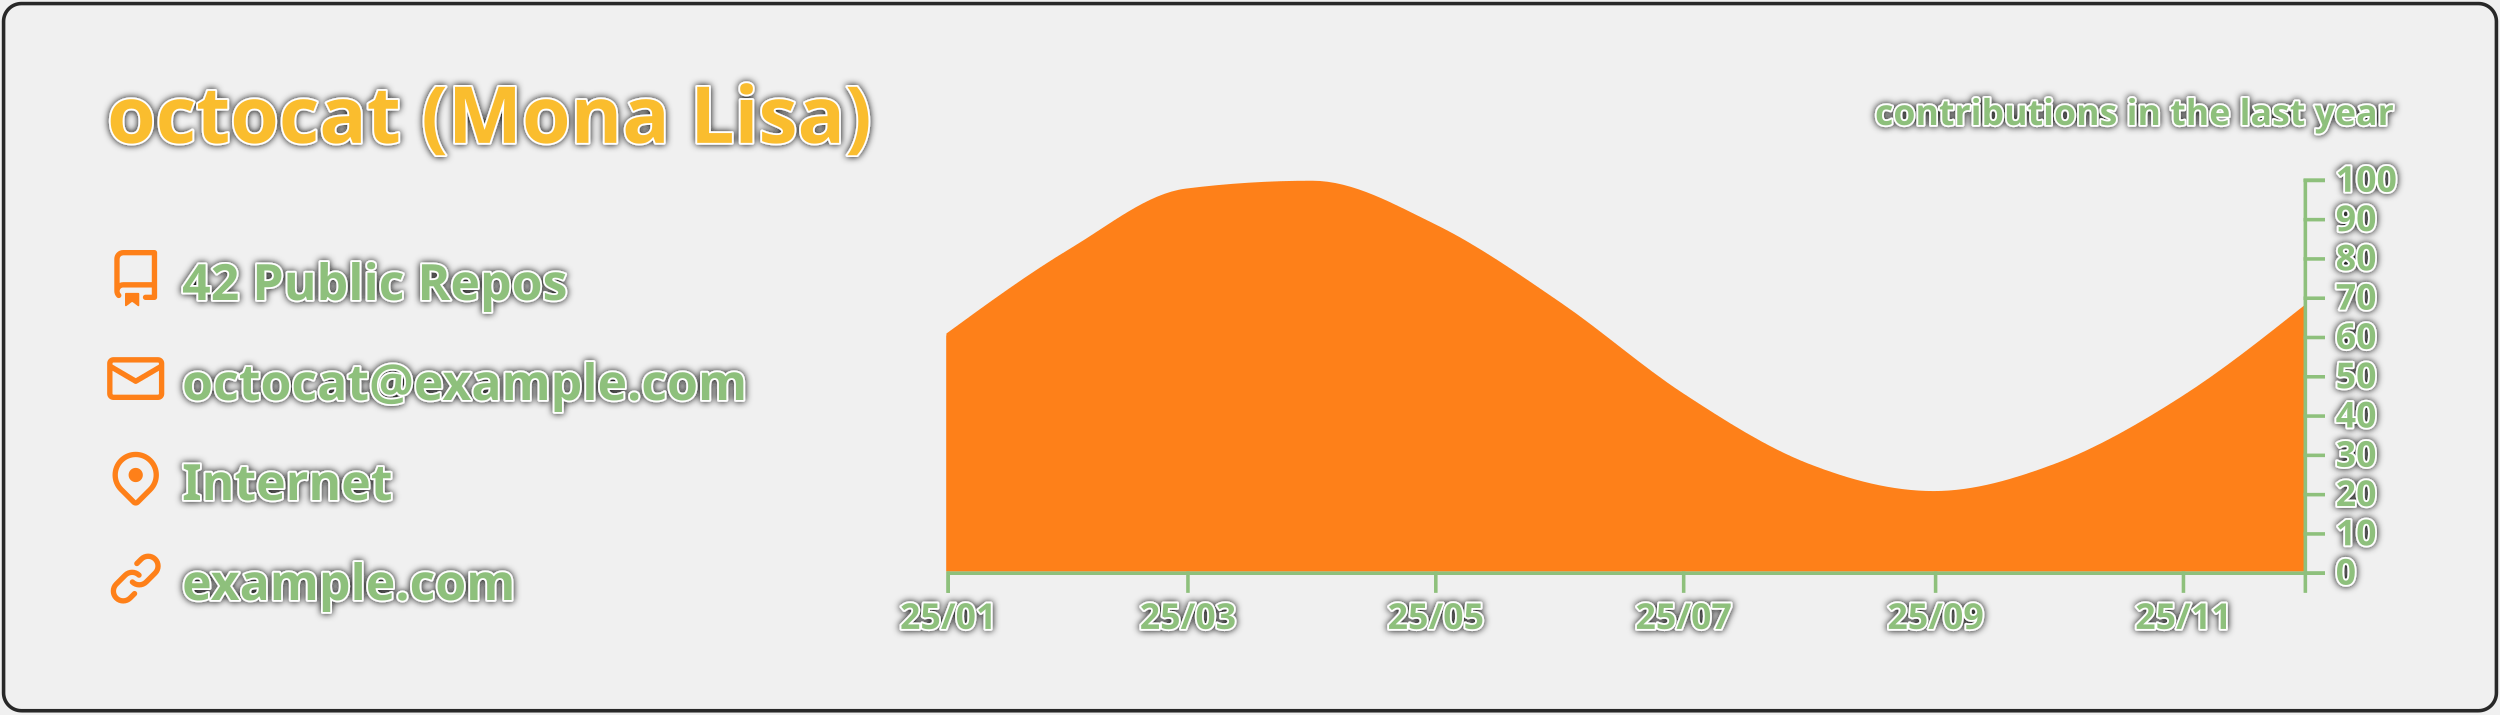
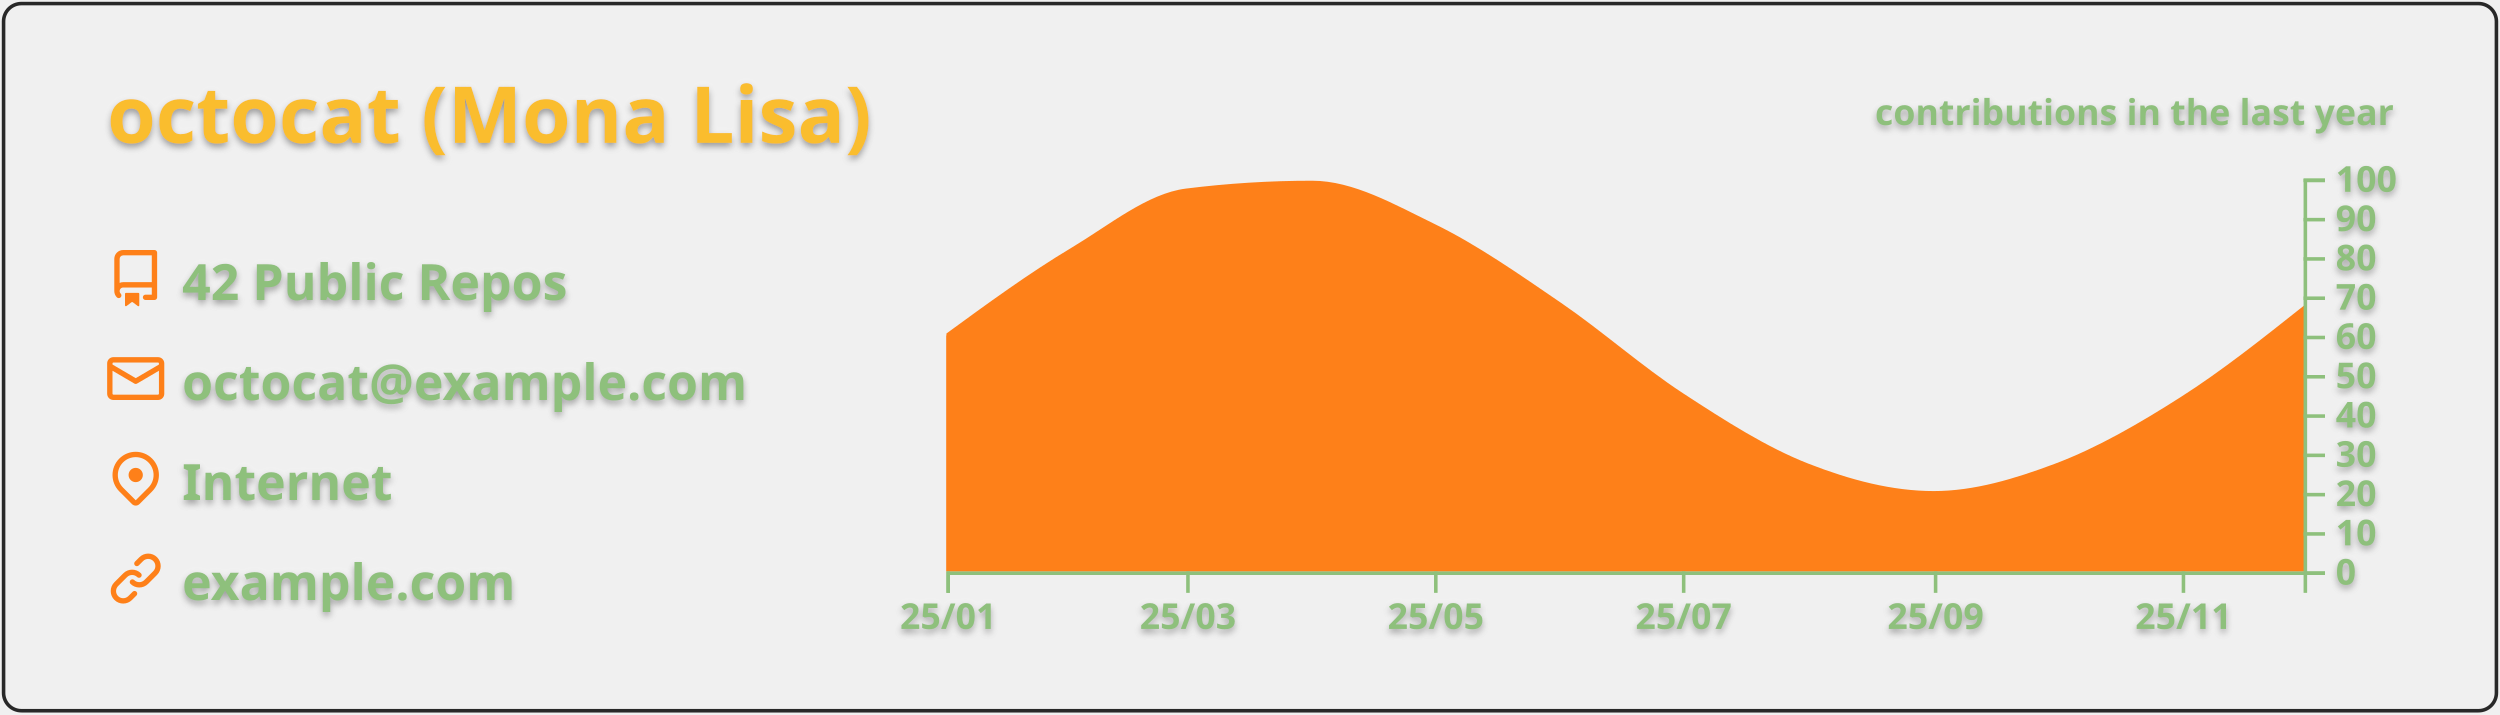
<svg xmlns="http://www.w3.org/2000/svg" width="700" height="200" viewBox="0 0 700 200">
  <style>* {
          font-family: 'Segoe UI', Ubuntu, "Helvetica Neue", Sans-Serif
        }
        text {
          font-weight: 600;
-           paint-order: stroke fill;
-           stroke: #fff;
-           stroke-width: 1px;
-           stroke-linejoin: round;
-           filter: drop-shadow(0 0 1px #111);
+           filter: drop-shadow(0 1px 1px rgba(0, 0, 0, 0.65)) drop-shadow(0 0 1px rgba(255, 255, 255, 0.55));
        }</style>
  <g class="gpsc-root">
    <rect x="1" y="1" rx="5" ry="5" height="99%" width="99.714%" stroke="#282828" stroke-width="1" fill="#ffffff00" stroke-opacity="1" />
    <text x="30" y="40" class="gpsc-item" style="--gpsc-i: 0; font-size: 22px; fill: #fabd2f;">octocat (Mona Lisa)</text>
    <g transform="translate(0,40)">
      <g transform="translate(30,30)">
        <g class="gpsc-item" style="--gpsc-i: 0;">
          <g transform="translate(0,0)" width="14" height="14" fill="#fe8019">
            <path fill-rule="evenodd" d="M2 2.5A2.5 2.5 0 014.5 0h8.75a.75.75 0 01.75.75v12.5a.75.75 0 01-.75.75h-2.5a.75.75 0 110-1.5h1.75v-2h-8a1 1 0 00-.714 1.7.75.75 0 01-1.072 1.05A2.495 2.495 0 012 11.5v-9zm10.5-1V9h-8c-.356 0-.694.074-1 .208V2.5a1 1 0 011-1h8zM5 12.25v3.25a.25.25 0 00.4.2l1.45-1.087a.25.25 0 01.3 0L8.6 15.7a.25.25 0 00.4-.2v-3.25a.25.25 0 00-.25-.25h-3.5a.25.25 0 00-.25.25z" />
          </g>
        </g>
        <g class="gpsc-item" style="--gpsc-i: 1;">
          <g transform="translate(0,28)" width="14" height="14" fill="#fe8019">
            <path fill-rule="evenodd" d="M1.75 2A1.75 1.75 0 000 3.75v.736a.75.75 0 000 .027v7.737C0 13.216.784 14 1.75 14h12.5A1.75 1.75 0 0016 12.25v-8.5A1.75 1.75 0 0014.25 2H1.75zM14.5 4.07v-.32a.25.25 0 00-.25-.25H1.75a.25.25 0 00-.25.25v.32L8 7.88l6.5-3.81zm-13 1.74v6.441c0 .138.112.25.25.25h12.5a.25.25 0 00.25-.25V5.809L8.38 9.397a.75.75 0 01-.76 0L1.5 5.809z" />
          </g>
        </g>
        <g class="gpsc-item" style="--gpsc-i: 2;">
          <g transform="translate(0,56)" width="14" height="14" fill="#fe8019">
            <path fill-rule="evenodd" d="M11.536 3.464a5 5 0 010 7.072L8 14.07l-3.536-3.535a5 5 0 117.072-7.072v.001zm1.06 8.132a6.5 6.5 0 10-9.192 0l3.535 3.536a1.5 1.5 0 002.122 0l3.535-3.536zM8 9a2 2 0 100-4 2 2 0 000 4z" />
          </g>
        </g>
        <g class="gpsc-item" style="--gpsc-i: 3;">
          <g transform="translate(0,84)" width="14" height="14" fill="#fe8019">
            <path fill-rule="evenodd" d="M7.775 3.275a.75.75 0 001.06 1.06l1.25-1.25a2 2 0 112.83 2.83l-2.5 2.5a2 2 0 01-2.83 0 .75.75 0 00-1.06 1.06 3.5 3.5 0 004.95 0l2.5-2.5a3.5 3.5 0 00-4.95-4.95l-1.25 1.25zm-4.69 9.64a2 2 0 010-2.83l2.5-2.5a2 2 0 012.83 0 .75.75 0 001.06-1.06 3.5 3.5 0 00-4.95 0l-2.5 2.5a3.5 3.5 0 004.95 4.95l1.25-1.25a.75.75 0 00-1.06-1.06l-1.25 1.25a2 2 0 01-2.83 0z" />
          </g>
        </g>
        <text x="21" y="14" class="gpsc-item" style="--gpsc-i: 0; fill: #8ec07c; font-size: 14px;">42 Public Repos</text>
        <text x="21" y="42" class="gpsc-item" style="--gpsc-i: 1; fill: #8ec07c; font-size: 14px;">octocat@example.com</text>
        <text x="21" y="70" class="gpsc-item" style="--gpsc-i: 2; fill: #8ec07c; font-size: 14px;">Internet</text>
        <text x="21" y="98" class="gpsc-item" style="--gpsc-i: 3; fill: #8ec07c; font-size: 14px;">example.com</text>
      </g>
      <g color="#fe8019" transform="translate(295,10)">
        <clipPath id="gpsc-reveal-clip">
          <rect class="gpsc-reveal" x="-30" y="0" width="410" height="110" style="--gpsc-w: 410px; --gpsc-i: 4;" />
        </clipPath>
        <g clip-path="url(#gpsc-reveal-clip)" class="gpsc-chart" style="--gpsc-i: 4;">
          <path transform="translate(-30,0)" stroke="#fe8019" fill="#fe8019" opacity="1" d="M0,44C11.756,35.414,23.513,26.828,35.269,19.8C45.888,13.452,56.507,4.625,67.126,3.3C78.882,1.833,90.639,1.1,102.395,1.1C113.772,1.1,125.15,7.66,136.527,13.2C148.283,18.925,160.04,27.165,171.796,35.2C183.174,42.976,194.551,53.073,205.928,60.5C217.685,68.175,229.441,75.717,241.198,80.3C252.954,84.883,264.711,88,276.467,88C287.844,88,299.222,84.571,310.599,80.3C322.355,75.887,334.112,69.094,345.868,61.6C357.246,54.348,368.623,45.324,380,36.3L380,110C368.623,110,357.246,110,345.868,110C334.112,110,322.355,110,310.599,110C299.222,110,287.844,110,276.467,110C264.711,110,252.954,110,241.198,110C229.441,110,217.685,110,205.928,110C194.551,110,183.174,110,171.796,110C160.04,110,148.283,110,136.527,110C125.15,110,113.772,110,102.395,110C90.639,110,78.882,110,67.126,110C56.507,110,45.888,110,35.269,110C23.513,110,11.756,110,0,110Z" />
        </g>
        <g color="#8ec07c" transform="translate(-30,110)" fill="none" font-size="10" font-family="sans-serif" text-anchor="middle">
          <path class="domain" stroke="currentColor" d="M0.5,6V0.5H380.5V6" />
          <g class="tick" opacity="1" transform="translate(0.5,0)">
            <line stroke="currentColor" y2="6" />
            <text fill="currentColor" y="9" dy="0.71em">25/01</text>
          </g>
          <g class="tick" opacity="1" transform="translate(67.62575,0)">
            <line stroke="currentColor" y2="6" />
            <text fill="currentColor" y="9" dy="0.71em">25/03</text>
          </g>
          <g class="tick" opacity="1" transform="translate(137.0269,0)">
            <line stroke="currentColor" y2="6" />
            <text fill="currentColor" y="9" dy="0.71em">25/05</text>
          </g>
          <g class="tick" opacity="1" transform="translate(206.4281,0)">
            <line stroke="currentColor" y2="6" />
            <text fill="currentColor" y="9" dy="0.71em">25/07</text>
          </g>
          <g class="tick" opacity="1" transform="translate(276.9671,0)">
            <line stroke="currentColor" y2="6" />
            <text fill="currentColor" y="9" dy="0.71em">25/09</text>
          </g>
          <g class="tick" opacity="1" transform="translate(346.3683,0)">
            <line stroke="currentColor" y2="6" />
            <text fill="currentColor" y="9" dy="0.71em">25/11</text>
          </g>
        </g>
        <g color="#8ec07c" transform="translate(350,0)" fill="none" font-size="10" font-family="sans-serif" text-anchor="start">
          <path class="domain" stroke="currentColor" d="M6,110.5H0.5V0.5H6" />
          <g class="tick" opacity="1" transform="translate(0,110.5)">
            <line stroke="currentColor" x2="6" />
            <text fill="currentColor" x="9" dy="0.32em">0</text>
          </g>
          <g class="tick" opacity="1" transform="translate(0,99.5)">
            <line stroke="currentColor" x2="6" />
            <text fill="currentColor" x="9" dy="0.32em">10</text>
          </g>
          <g class="tick" opacity="1" transform="translate(0,88.5)">
            <line stroke="currentColor" x2="6" />
            <text fill="currentColor" x="9" dy="0.32em">20</text>
          </g>
          <g class="tick" opacity="1" transform="translate(0,77.5)">
            <line stroke="currentColor" x2="6" />
            <text fill="currentColor" x="9" dy="0.32em">30</text>
          </g>
          <g class="tick" opacity="1" transform="translate(0,66.5)">
            <line stroke="currentColor" x2="6" />
            <text fill="currentColor" x="9" dy="0.32em">40</text>
          </g>
          <g class="tick" opacity="1" transform="translate(0,55.5)">
            <line stroke="currentColor" x2="6" />
            <text fill="currentColor" x="9" dy="0.32em">50</text>
          </g>
          <g class="tick" opacity="1" transform="translate(0,44.5)">
            <line stroke="currentColor" x2="6" />
            <text fill="currentColor" x="9" dy="0.32em">60</text>
          </g>
          <g class="tick" opacity="1" transform="translate(0,33.5)">
            <line stroke="currentColor" x2="6" />
            <text fill="currentColor" x="9" dy="0.32em">70</text>
          </g>
          <g class="tick" opacity="1" transform="translate(0,22.5)">
            <line stroke="currentColor" x2="6" />
            <text fill="currentColor" x="9" dy="0.32em">80</text>
          </g>
          <g class="tick" opacity="1" transform="translate(0,11.5)">
            <line stroke="currentColor" x2="6" />
            <text fill="currentColor" x="9" dy="0.32em">90</text>
          </g>
          <g class="tick" opacity="1" transform="translate(0,0.5)">
            <line stroke="currentColor" x2="6" />
            <text fill="currentColor" x="9" dy="0.32em">100</text>
          </g>
        </g>
        <g>
          <text y="-15" x="230" style="fill: #8ec07c; font-size: 10px;">contributions in the last year</text>
        </g>
      </g>
    </g>
  </g>
</svg>
